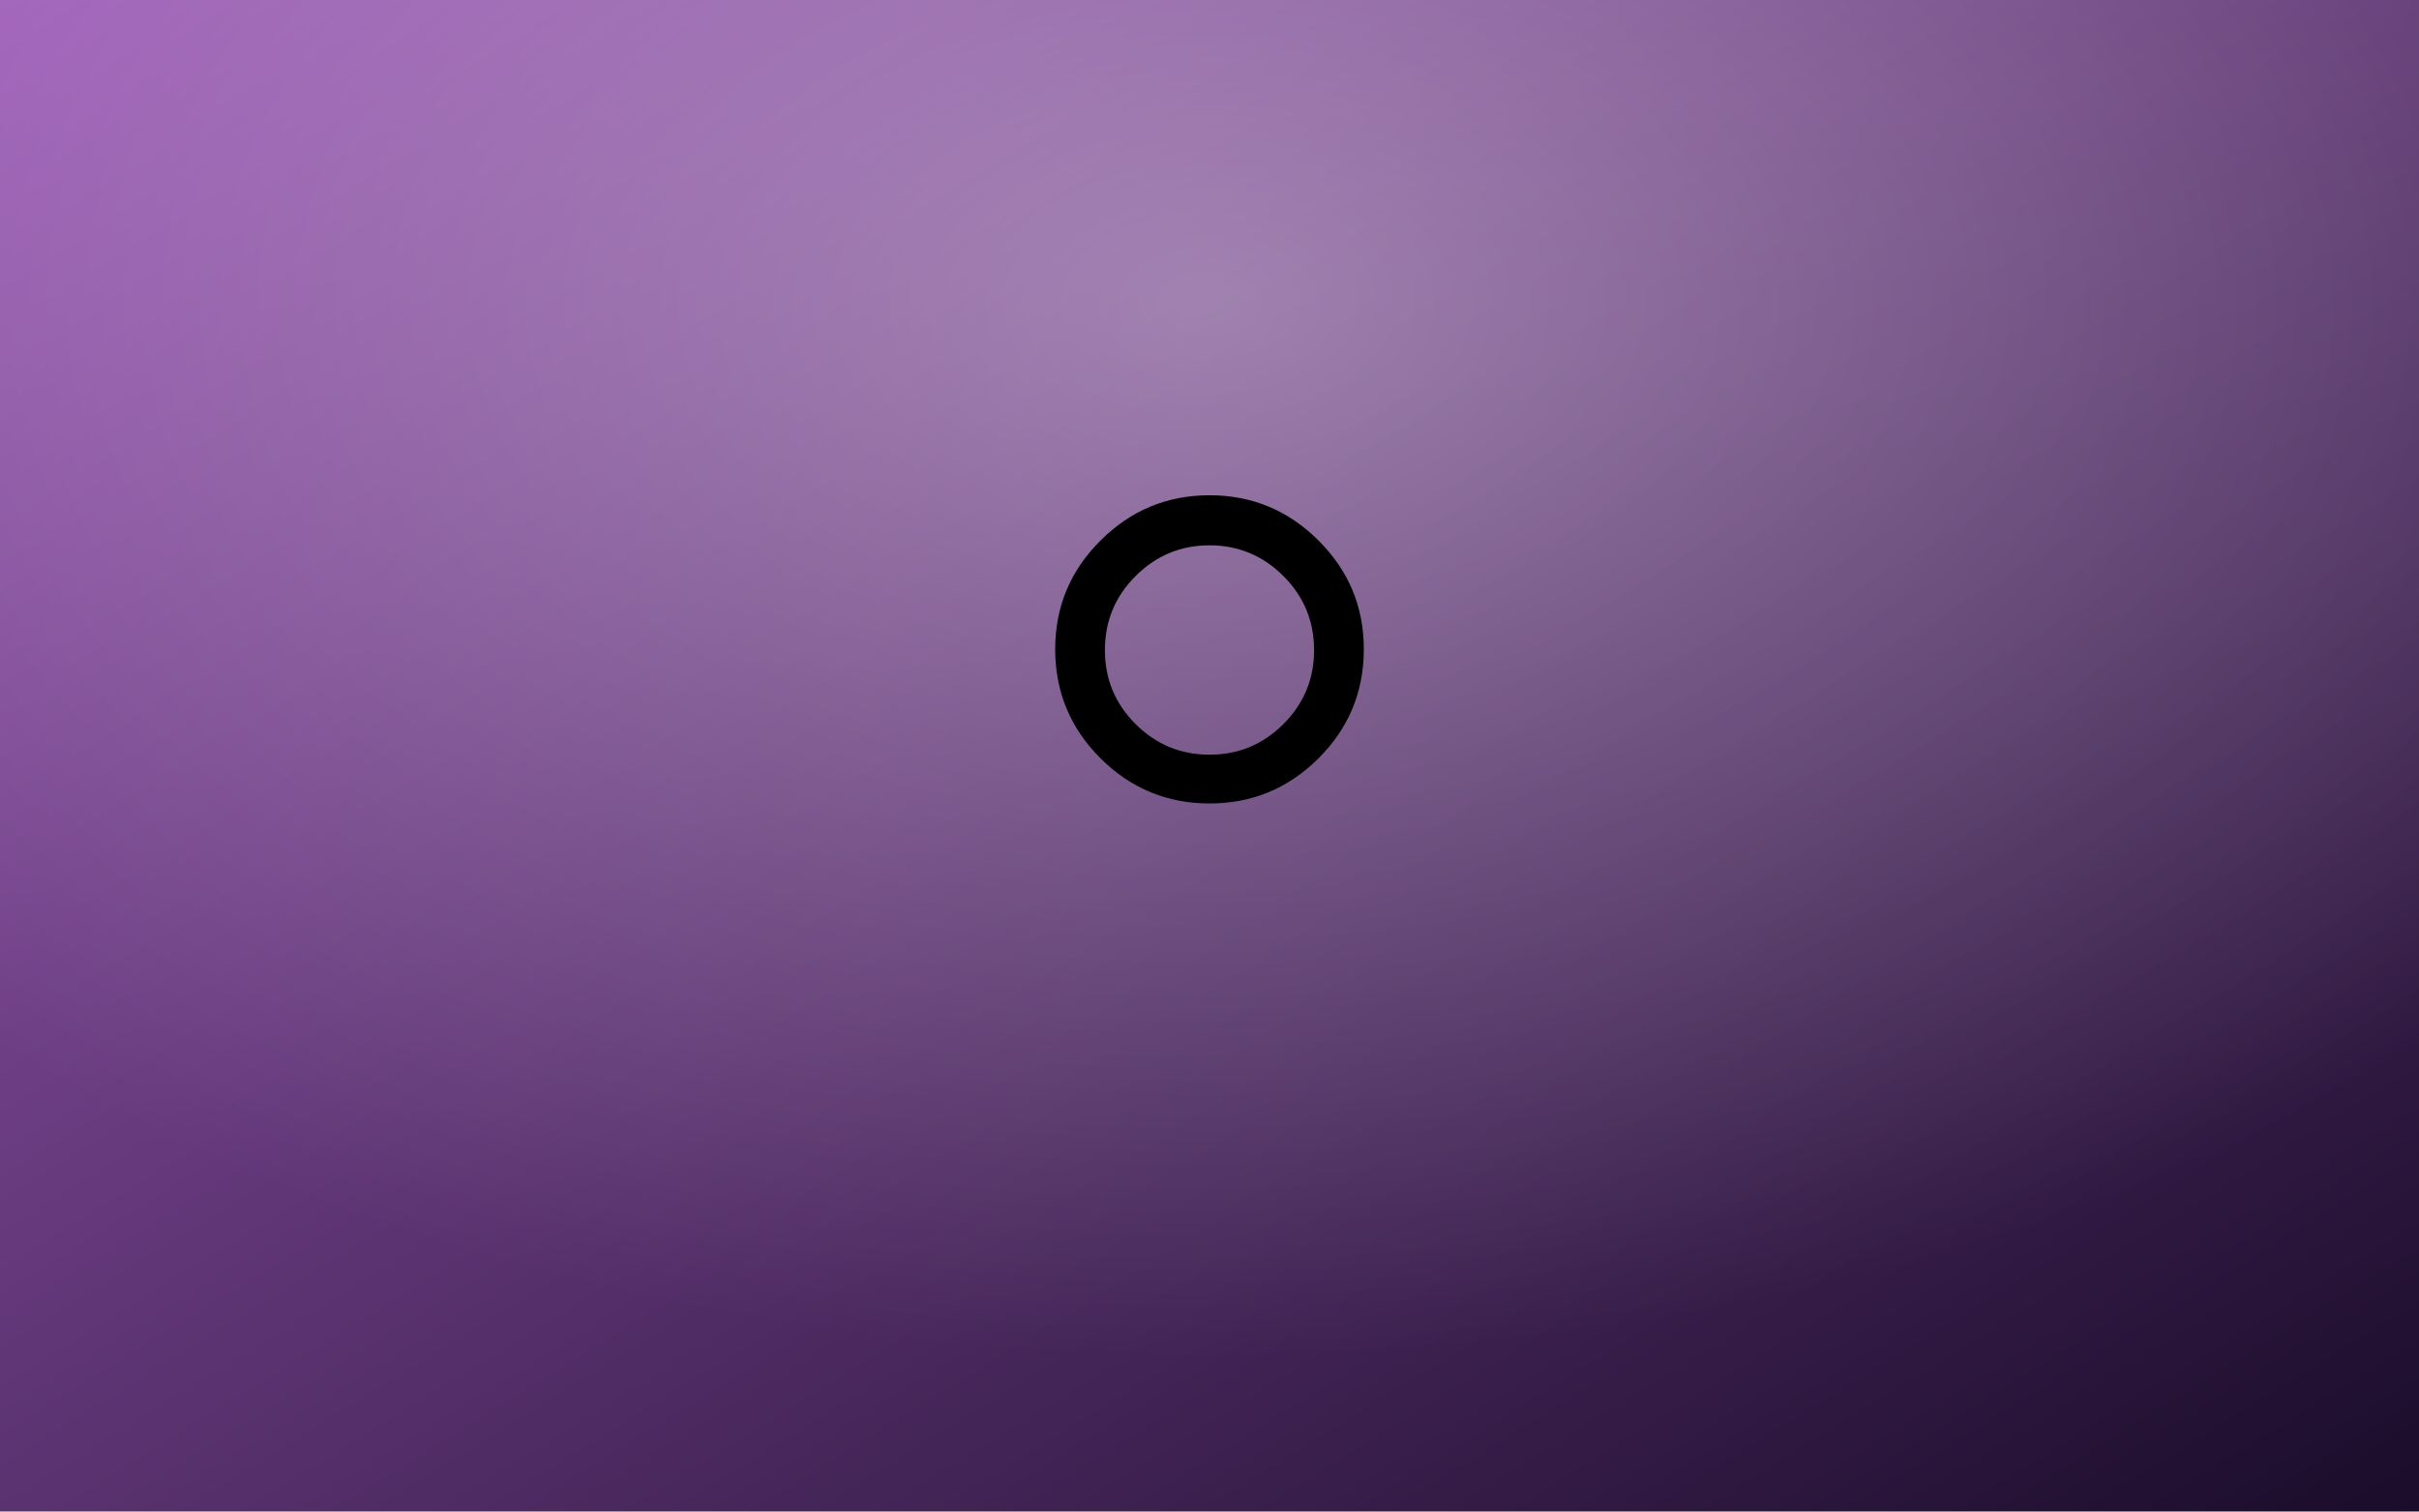
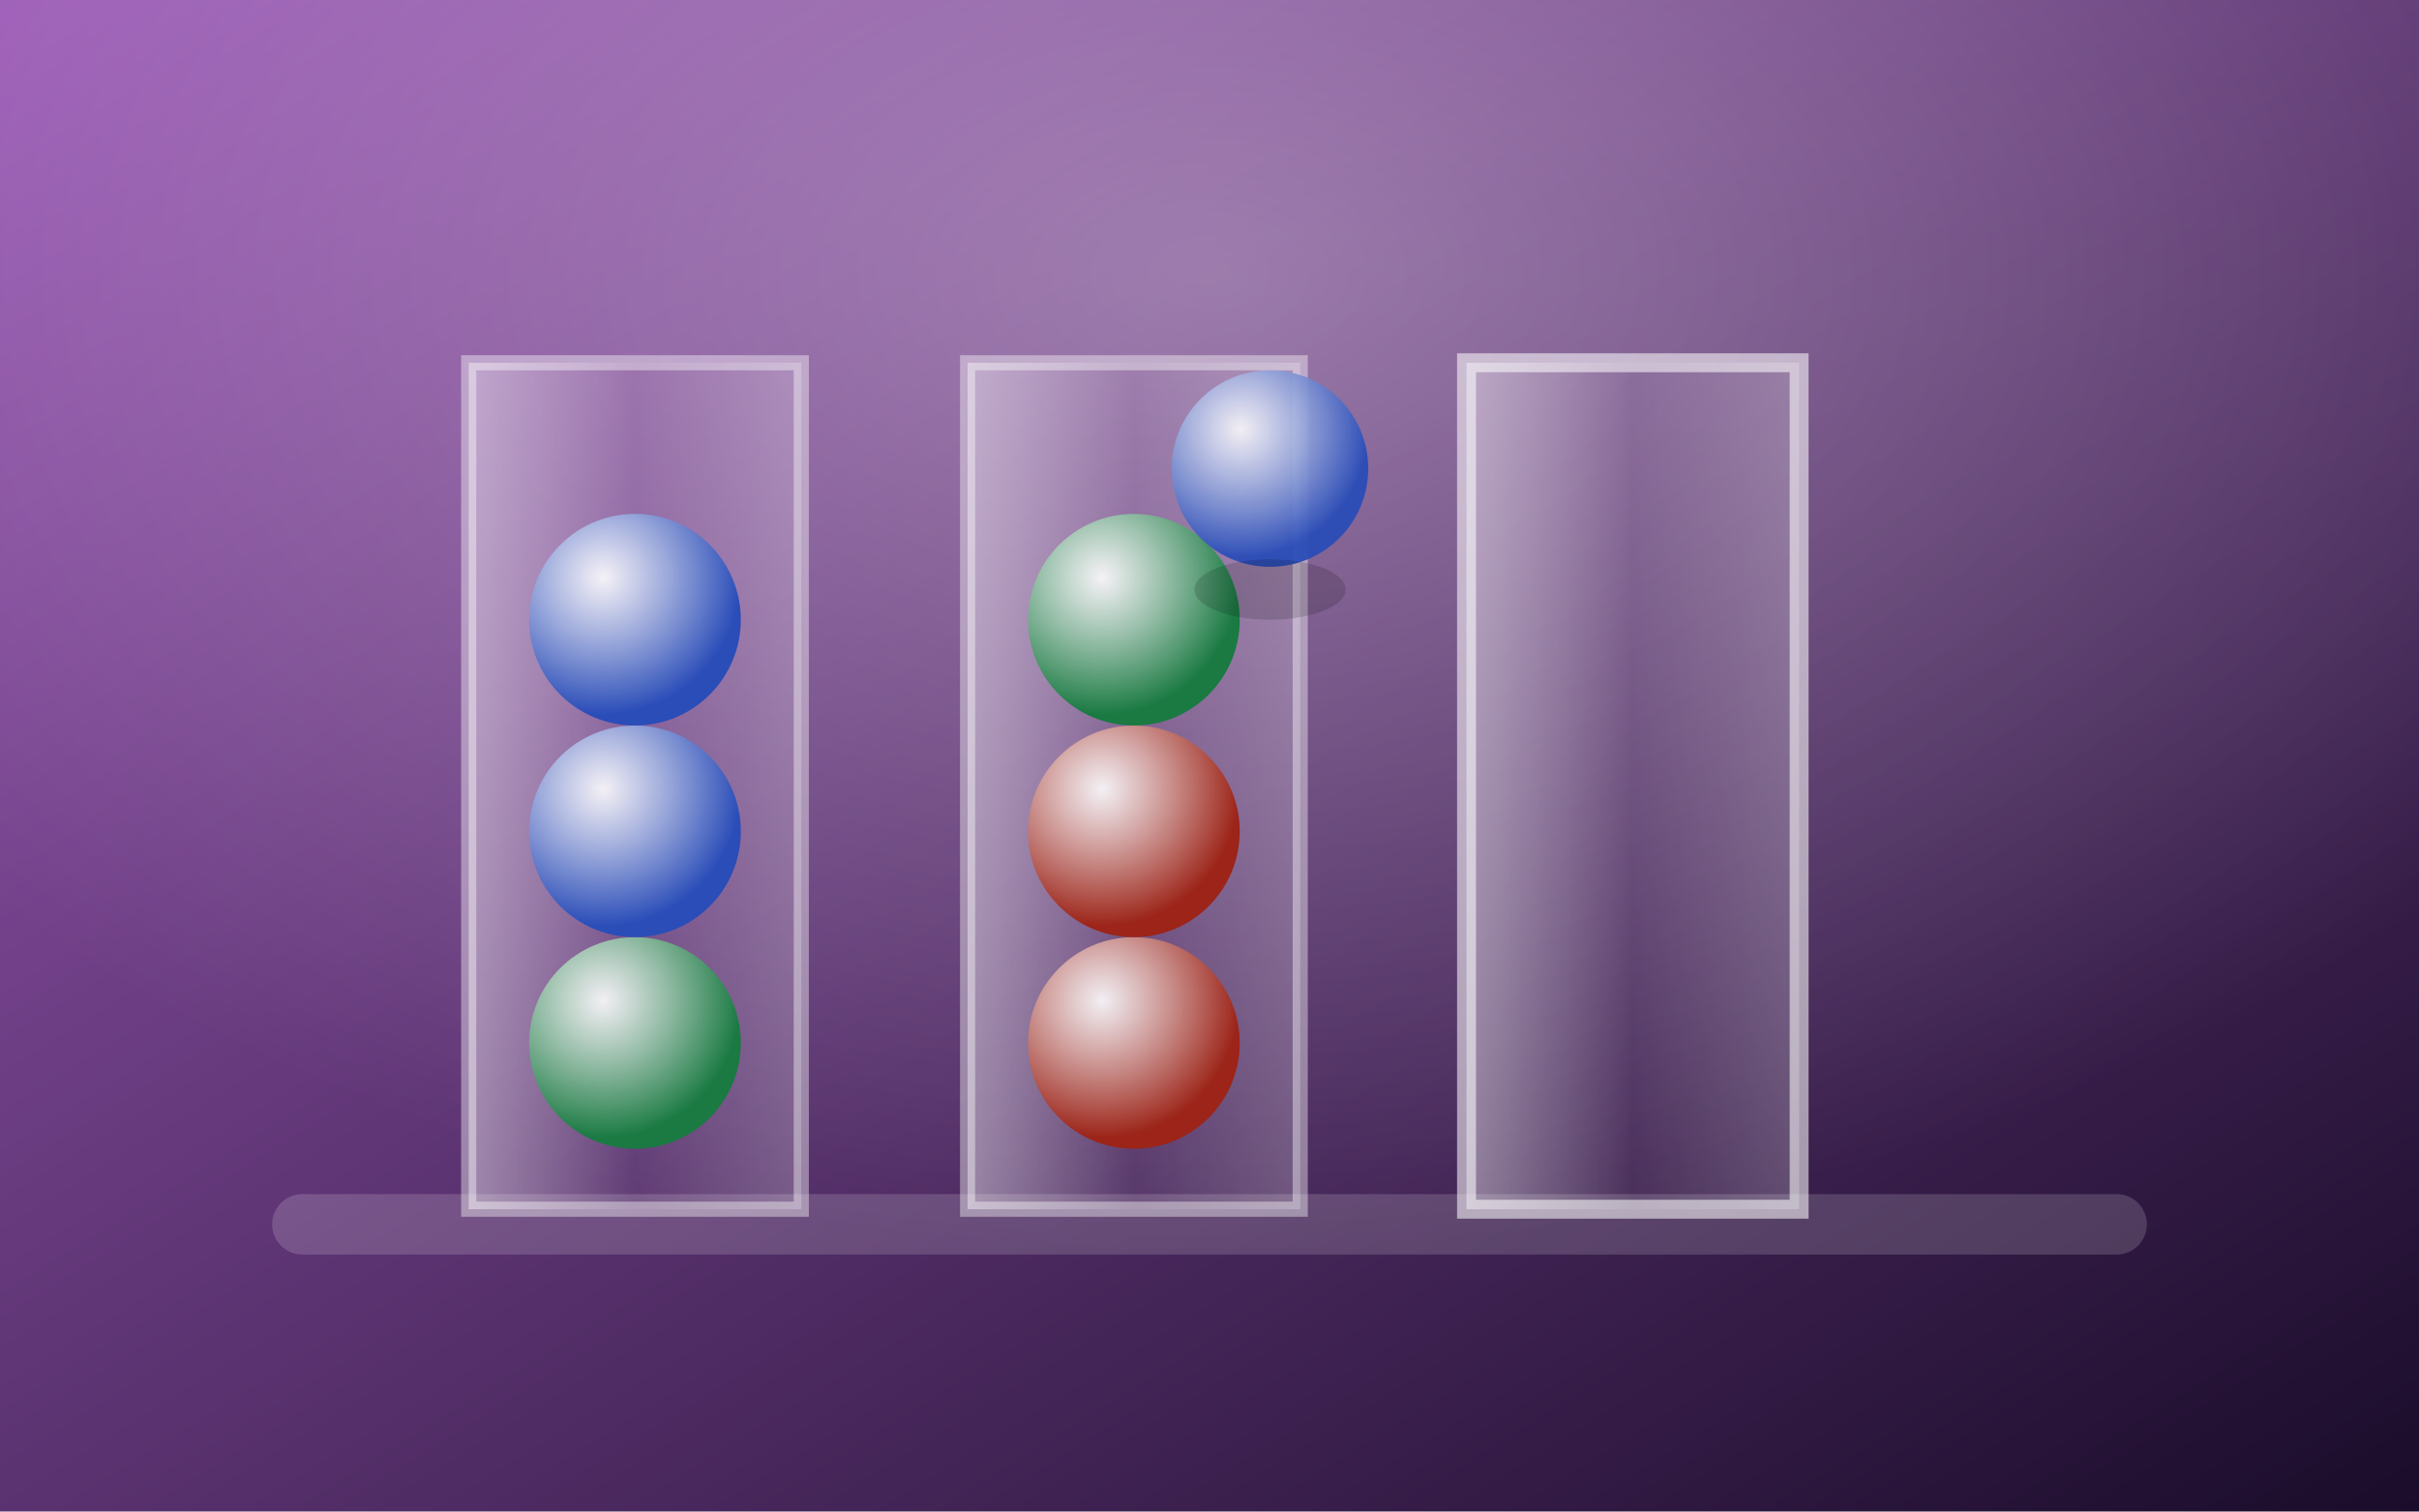
<svg xmlns="http://www.w3.org/2000/svg" viewBox="0 0 320 200" role="img" aria-hidden="true">
  <defs>
-     <linearGradient id="bg" x1="0%" y1="0%" x2="100%" y2="100%">
+     <linearGradient id="bs-bg" x1="0%" y1="0%" x2="100%" y2="100%">
      <stop offset="0%" stop-color="#9b59b6" />
      <stop offset="100%" stop-color="#1a0c2a" />
    </linearGradient>
-     <radialGradient id="glow" cx="50%" cy="20%" r="70%">
-       <stop offset="0%" stop-color="rgba(255,255,255,0.35)" />
+     <linearGradient id="bs-glass" x1="0%" y1="0%" x2="100%" y2="0%">
+       <stop offset="0%" stop-color="rgba(255,255,255,0.42)" />
+       <stop offset="50%" stop-color="rgba(255,255,255,0.06)" />
+       <stop offset="100%" stop-color="rgba(255,255,255,0.22)" />
+     </linearGradient>
+     <radialGradient id="ball-em" cx="35%" cy="30%" r="65%">
+       <stop offset="0%" stop-color="#fff" stop-opacity="0.9" />
+       <stop offset="100%" stop-color="#1a7a42" />
+     </radialGradient>
+     <radialGradient id="ball-sa" cx="35%" cy="30%" r="65%">
+       <stop offset="0%" stop-color="#fff" stop-opacity="0.9" />
+       <stop offset="100%" stop-color="#2a4db8" />
+     </radialGradient>
+     <radialGradient id="ball-ru" cx="35%" cy="30%" r="65%">
+       <stop offset="0%" stop-color="#fff" stop-opacity="0.9" />
+       <stop offset="100%" stop-color="#9c2418" />
+     </radialGradient>
+     <radialGradient id="bs-glow" cx="50%" cy="18%" r="65%">
+       <stop offset="0%" stop-color="rgba(255,255,255,0.32)" />
      <stop offset="100%" stop-color="rgba(255,255,255,0)" />
    </radialGradient>
  </defs>
-   <rect width="320" height="200" fill="url(#bg)" />
-   <rect width="320" height="200" fill="url(#glow)" />
-   <text x="160" y="118" text-anchor="middle" font-size="88">⚪</text>
+   <rect width="320" height="200" fill="url(#bs-bg)" />
+   <rect width="320" height="200" fill="url(#bs-glow)" />
+   <rect x="36" y="158" width="248" height="8" rx="4" fill="rgba(255,255,255,0.16)" />
+   <g transform="translate(62,40)">
+     <rect x="0" y="8" width="44" height="112" rx="0 0 12 12" fill="url(#bs-glass)" stroke="rgba(255,255,255,0.4)" stroke-width="2" />
+     <circle cx="22" cy="98" r="14" fill="url(#ball-em)" />
+     <circle cx="22" cy="70" r="14" fill="url(#ball-sa)" />
+     <circle cx="22" cy="42" r="14" fill="url(#ball-sa)" />
+   </g>
+   <g transform="translate(128,40)">
+     <rect x="0" y="8" width="44" height="112" rx="0 0 12 12" fill="url(#bs-glass)" stroke="rgba(255,255,255,0.4)" stroke-width="2" />
+     <circle cx="22" cy="98" r="14" fill="url(#ball-ru)" />
+     <circle cx="22" cy="70" r="14" fill="url(#ball-ru)" />
+     <circle cx="22" cy="42" r="14" fill="url(#ball-em)" />
+   </g>
+   <g transform="translate(194,40)">
+     <rect x="0" y="8" width="44" height="112" rx="0 0 12 12" fill="url(#bs-glass)" stroke="rgba(255,255,255,0.55)" stroke-width="2.5" />
+   </g>
+   <circle cx="168" cy="62" r="13" fill="url(#ball-sa)" opacity="0.95" />
+   <ellipse cx="168" cy="78" rx="10" ry="4" fill="rgba(0,0,0,0.15)" />
</svg>
